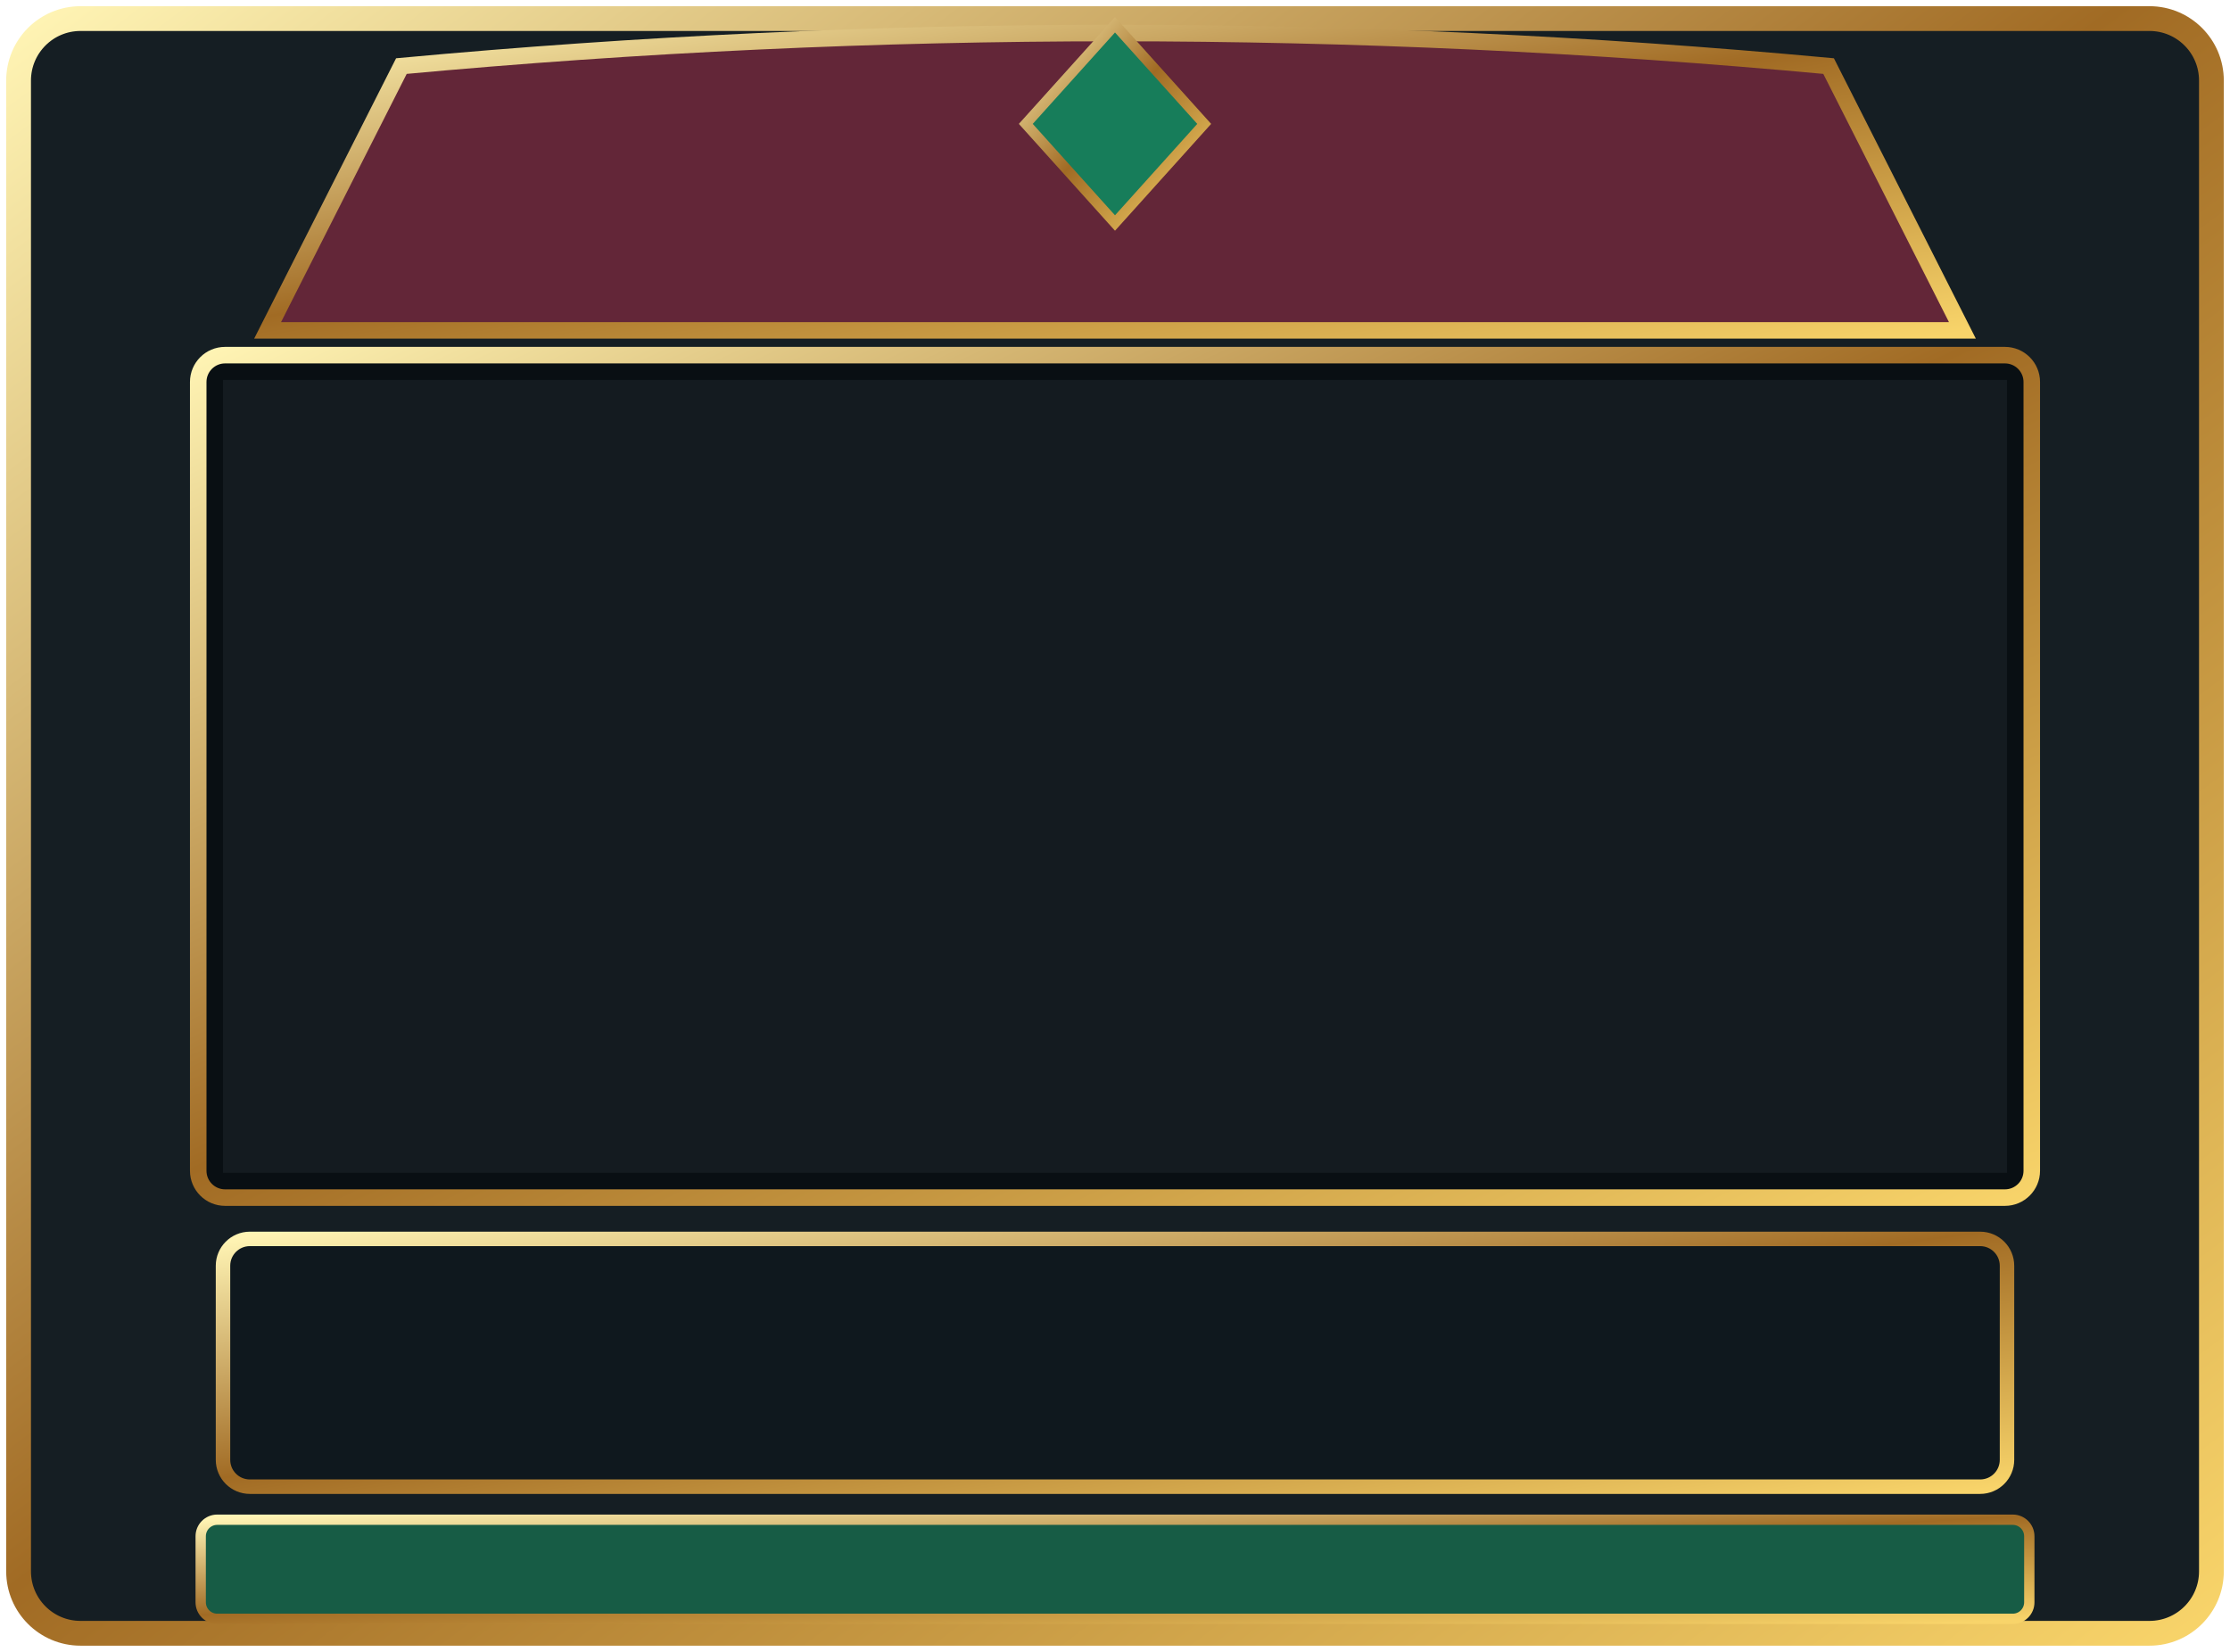
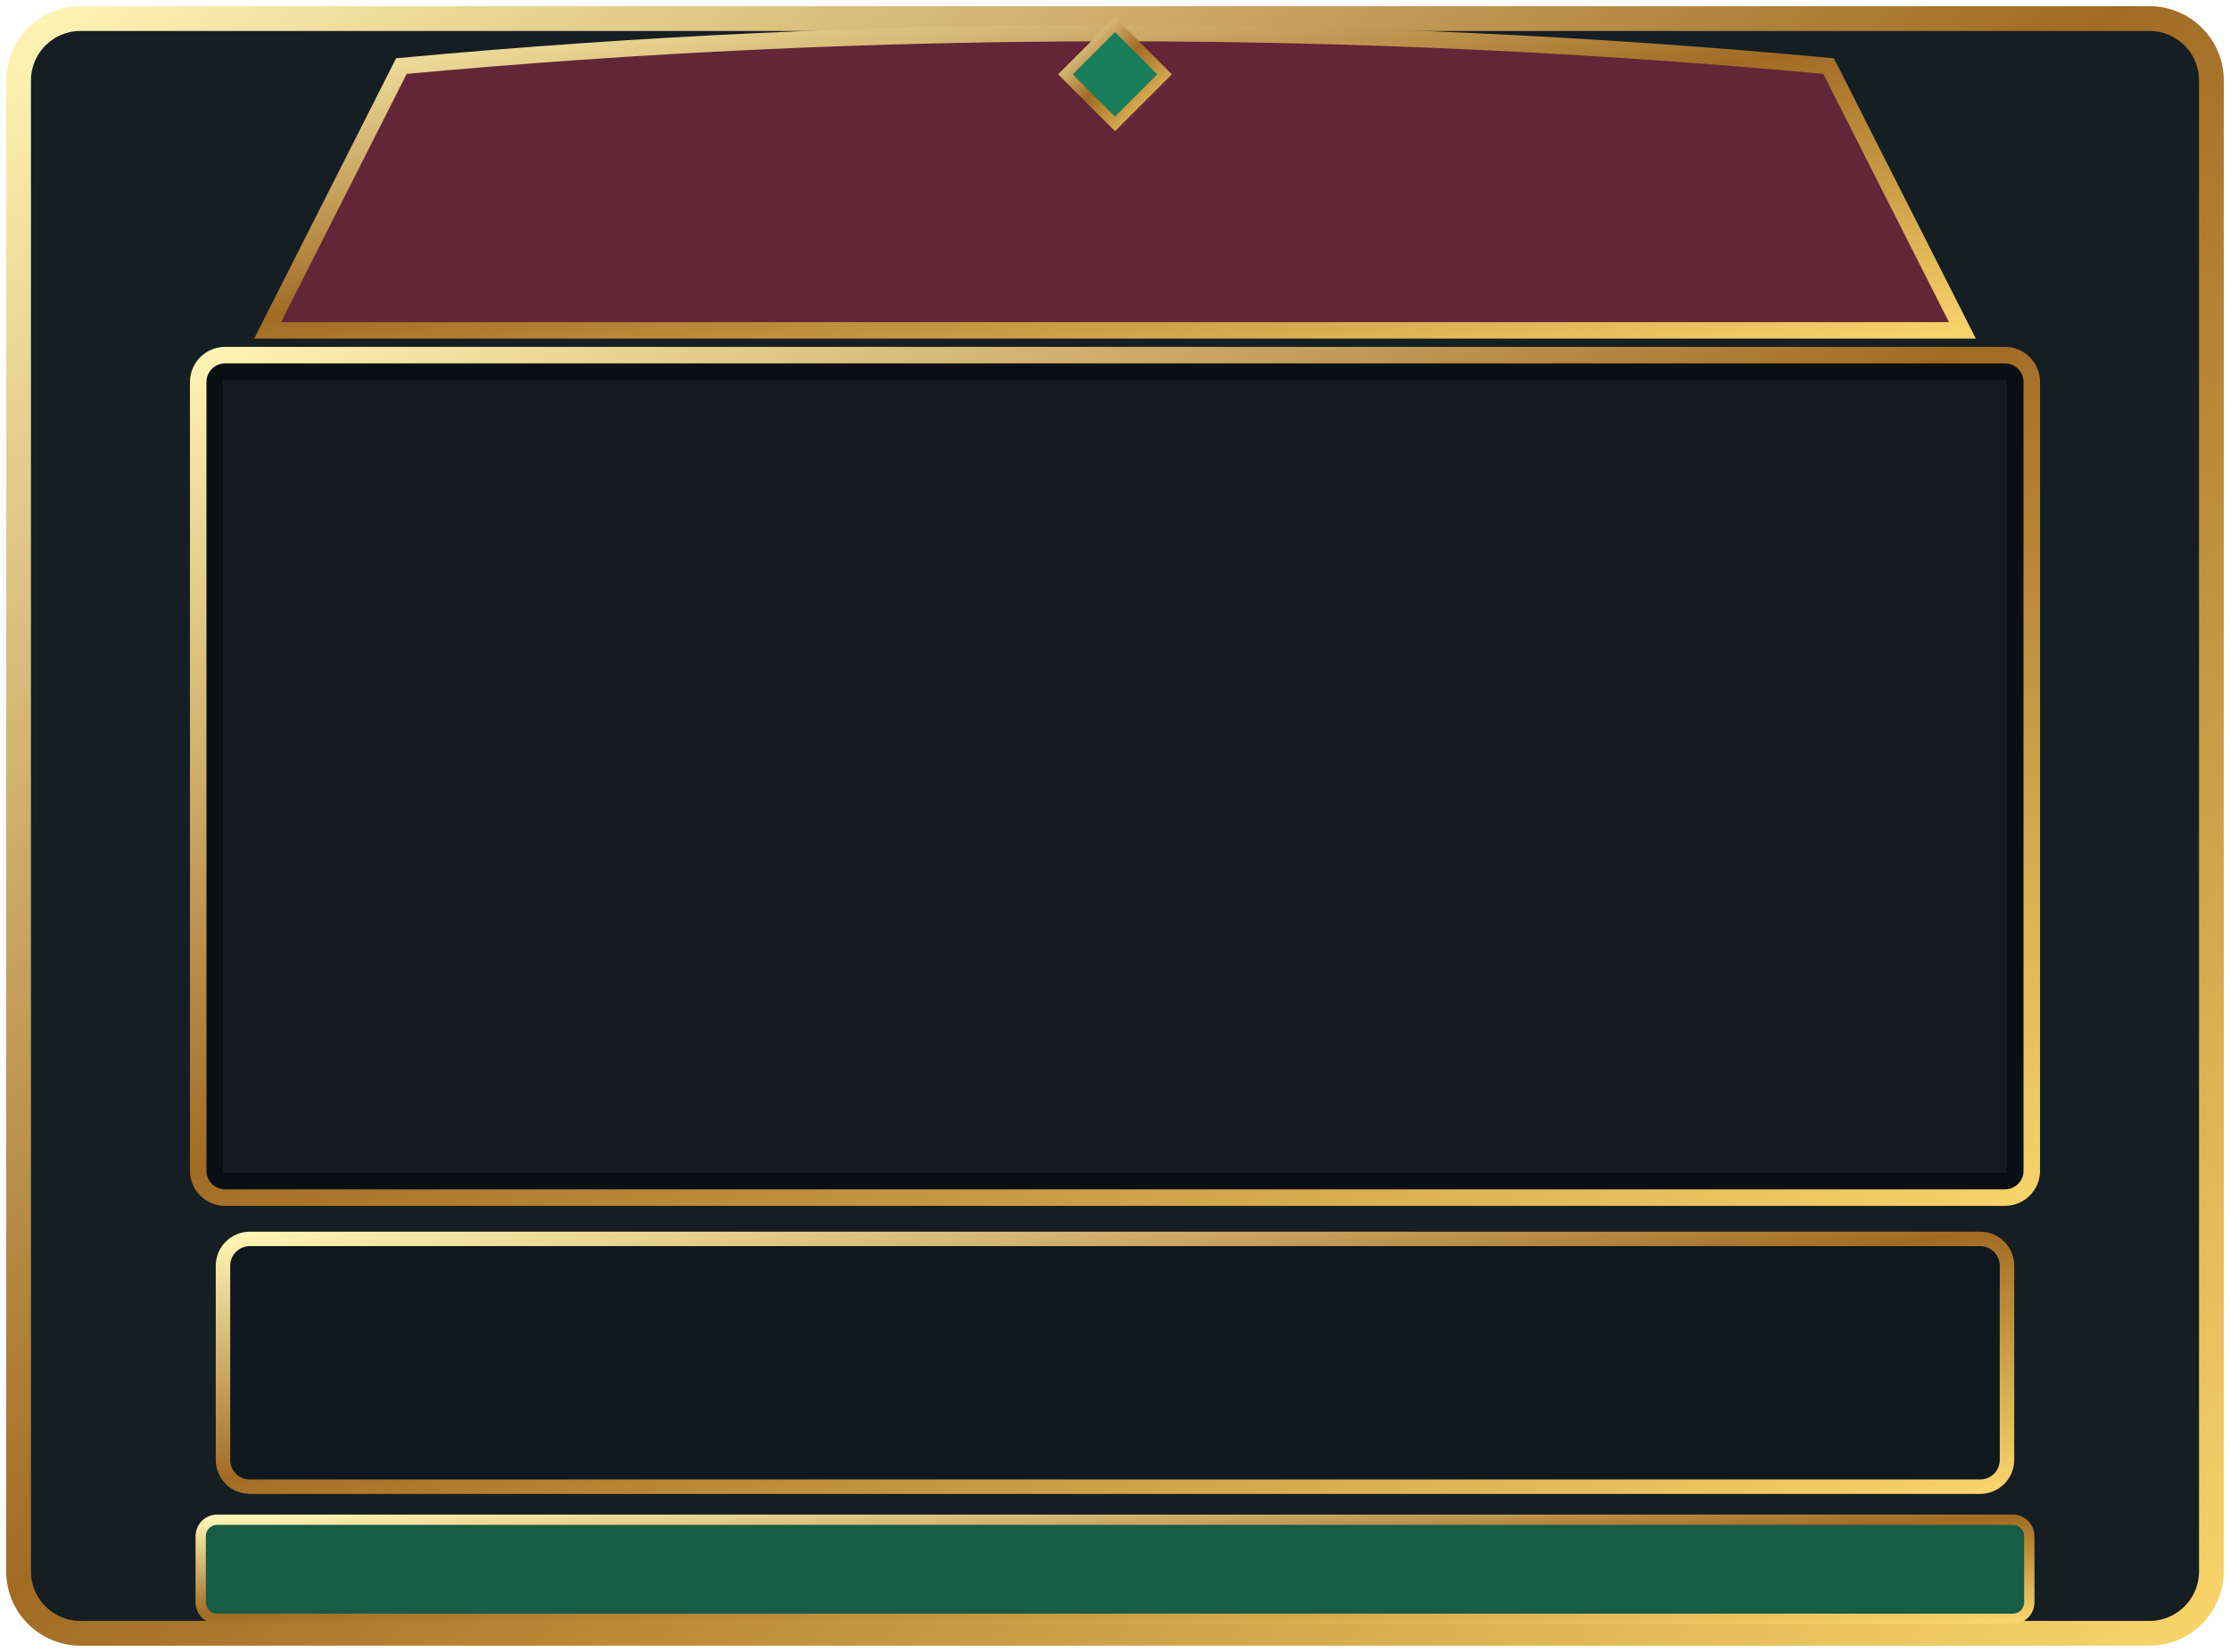
<svg xmlns="http://www.w3.org/2000/svg" width="1080" height="800" viewBox="0 0 1080 800">
  <defs>
    <linearGradient id="gold" x1="0" y1="0" x2="1" y2="1">
      <stop stop-color="#fff4b4" />
      <stop offset=".48" stop-color="#a16b24" />
      <stop offset="1" stop-color="#f8d46a" />
    </linearGradient>
  </defs>
  <rect x="9" y="9" width="1062" height="782" rx="30" fill="#151e23" stroke="url(#gold)" stroke-width="12" />
  <path d="M129.6 160L194.4 32Q540 0 885.6 32L950.4 160Z" fill="#632638" stroke="url(#gold)" stroke-width="8" />
-   <path d="M540 12l43.2 48l-43.2 48l-43.2-48Z" fill="#177d5a" stroke="url(#gold)" stroke-width="5" />
+   <path d="M540 12l24 24l-24 24l-24-24Z" fill="#177d5a" stroke="url(#gold)" stroke-width="5" />
  <rect x="96" y="172" width="888" height="408" rx="13" fill="#090f13" stroke="url(#gold)" stroke-width="8" />
  <rect x="108" y="184" width="864" height="384" fill="#141b20" />
  <rect x="108" y="600" width="864" height="120" rx="13" fill="#0f181e" stroke="url(#gold)" stroke-width="7" />
  <rect x="97.2" y="736" width="885.6" height="48" rx="8" fill="#175c45" stroke="url(#gold)" stroke-width="5" />
</svg>
